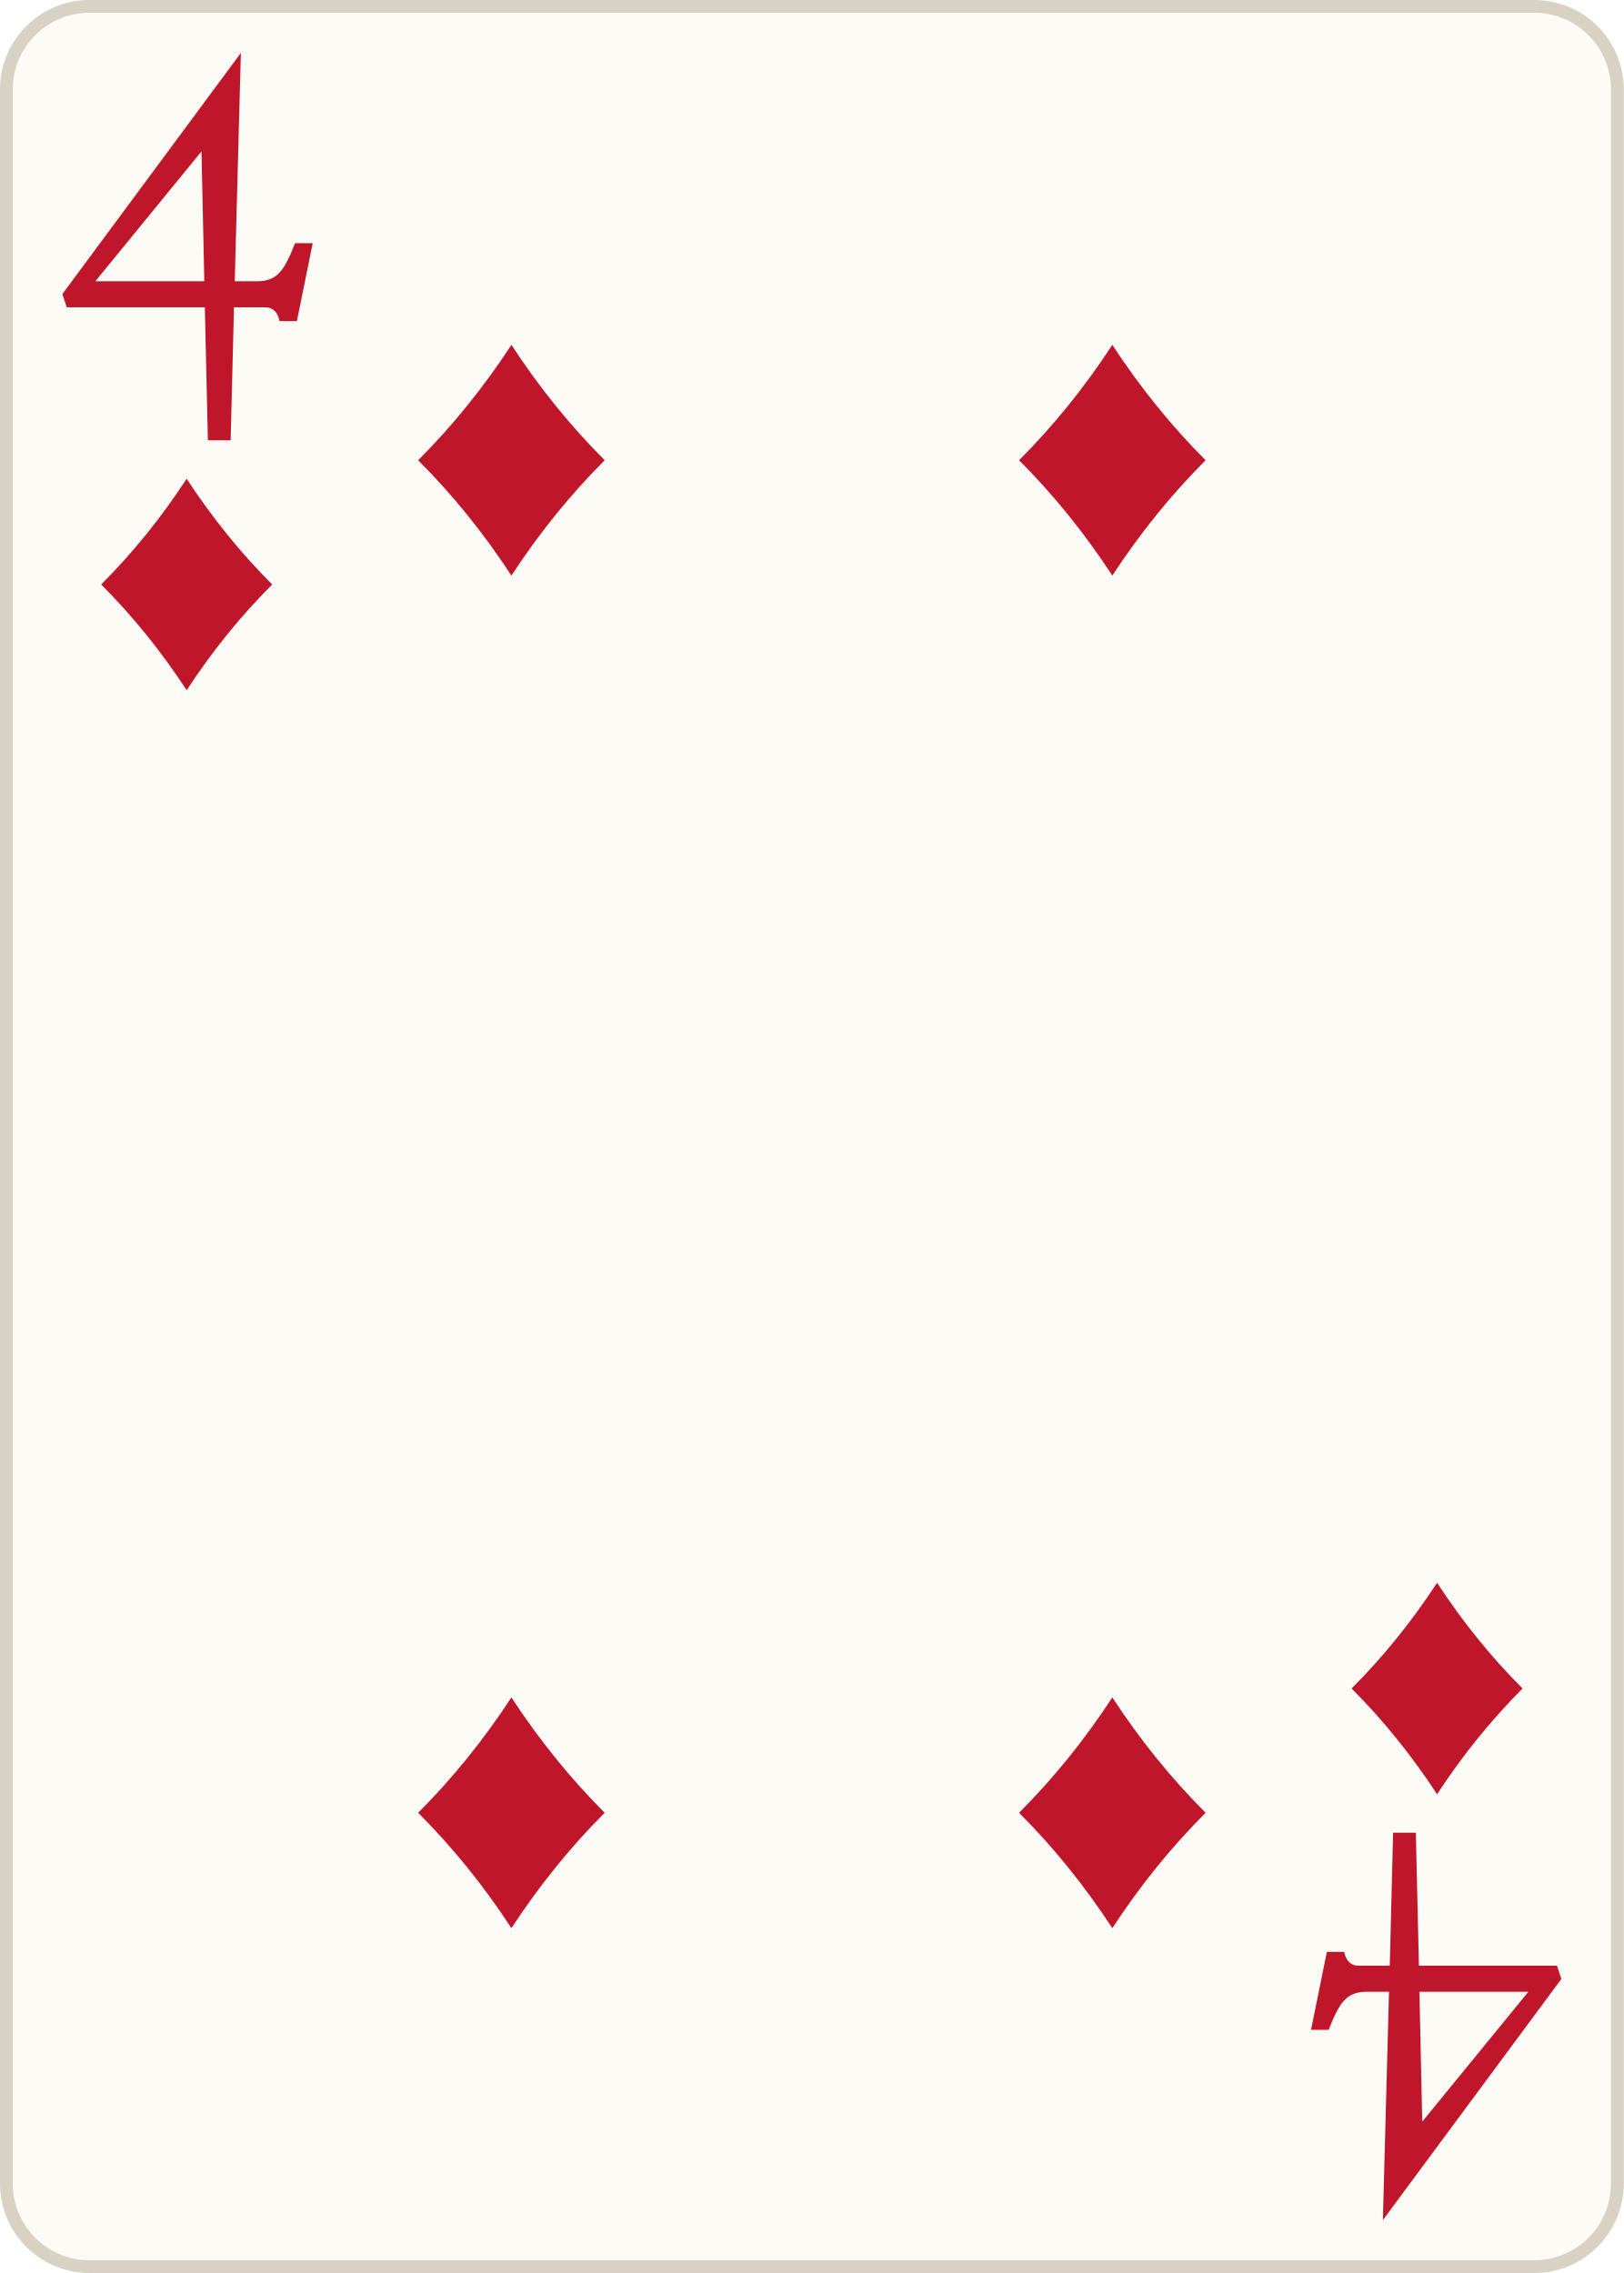
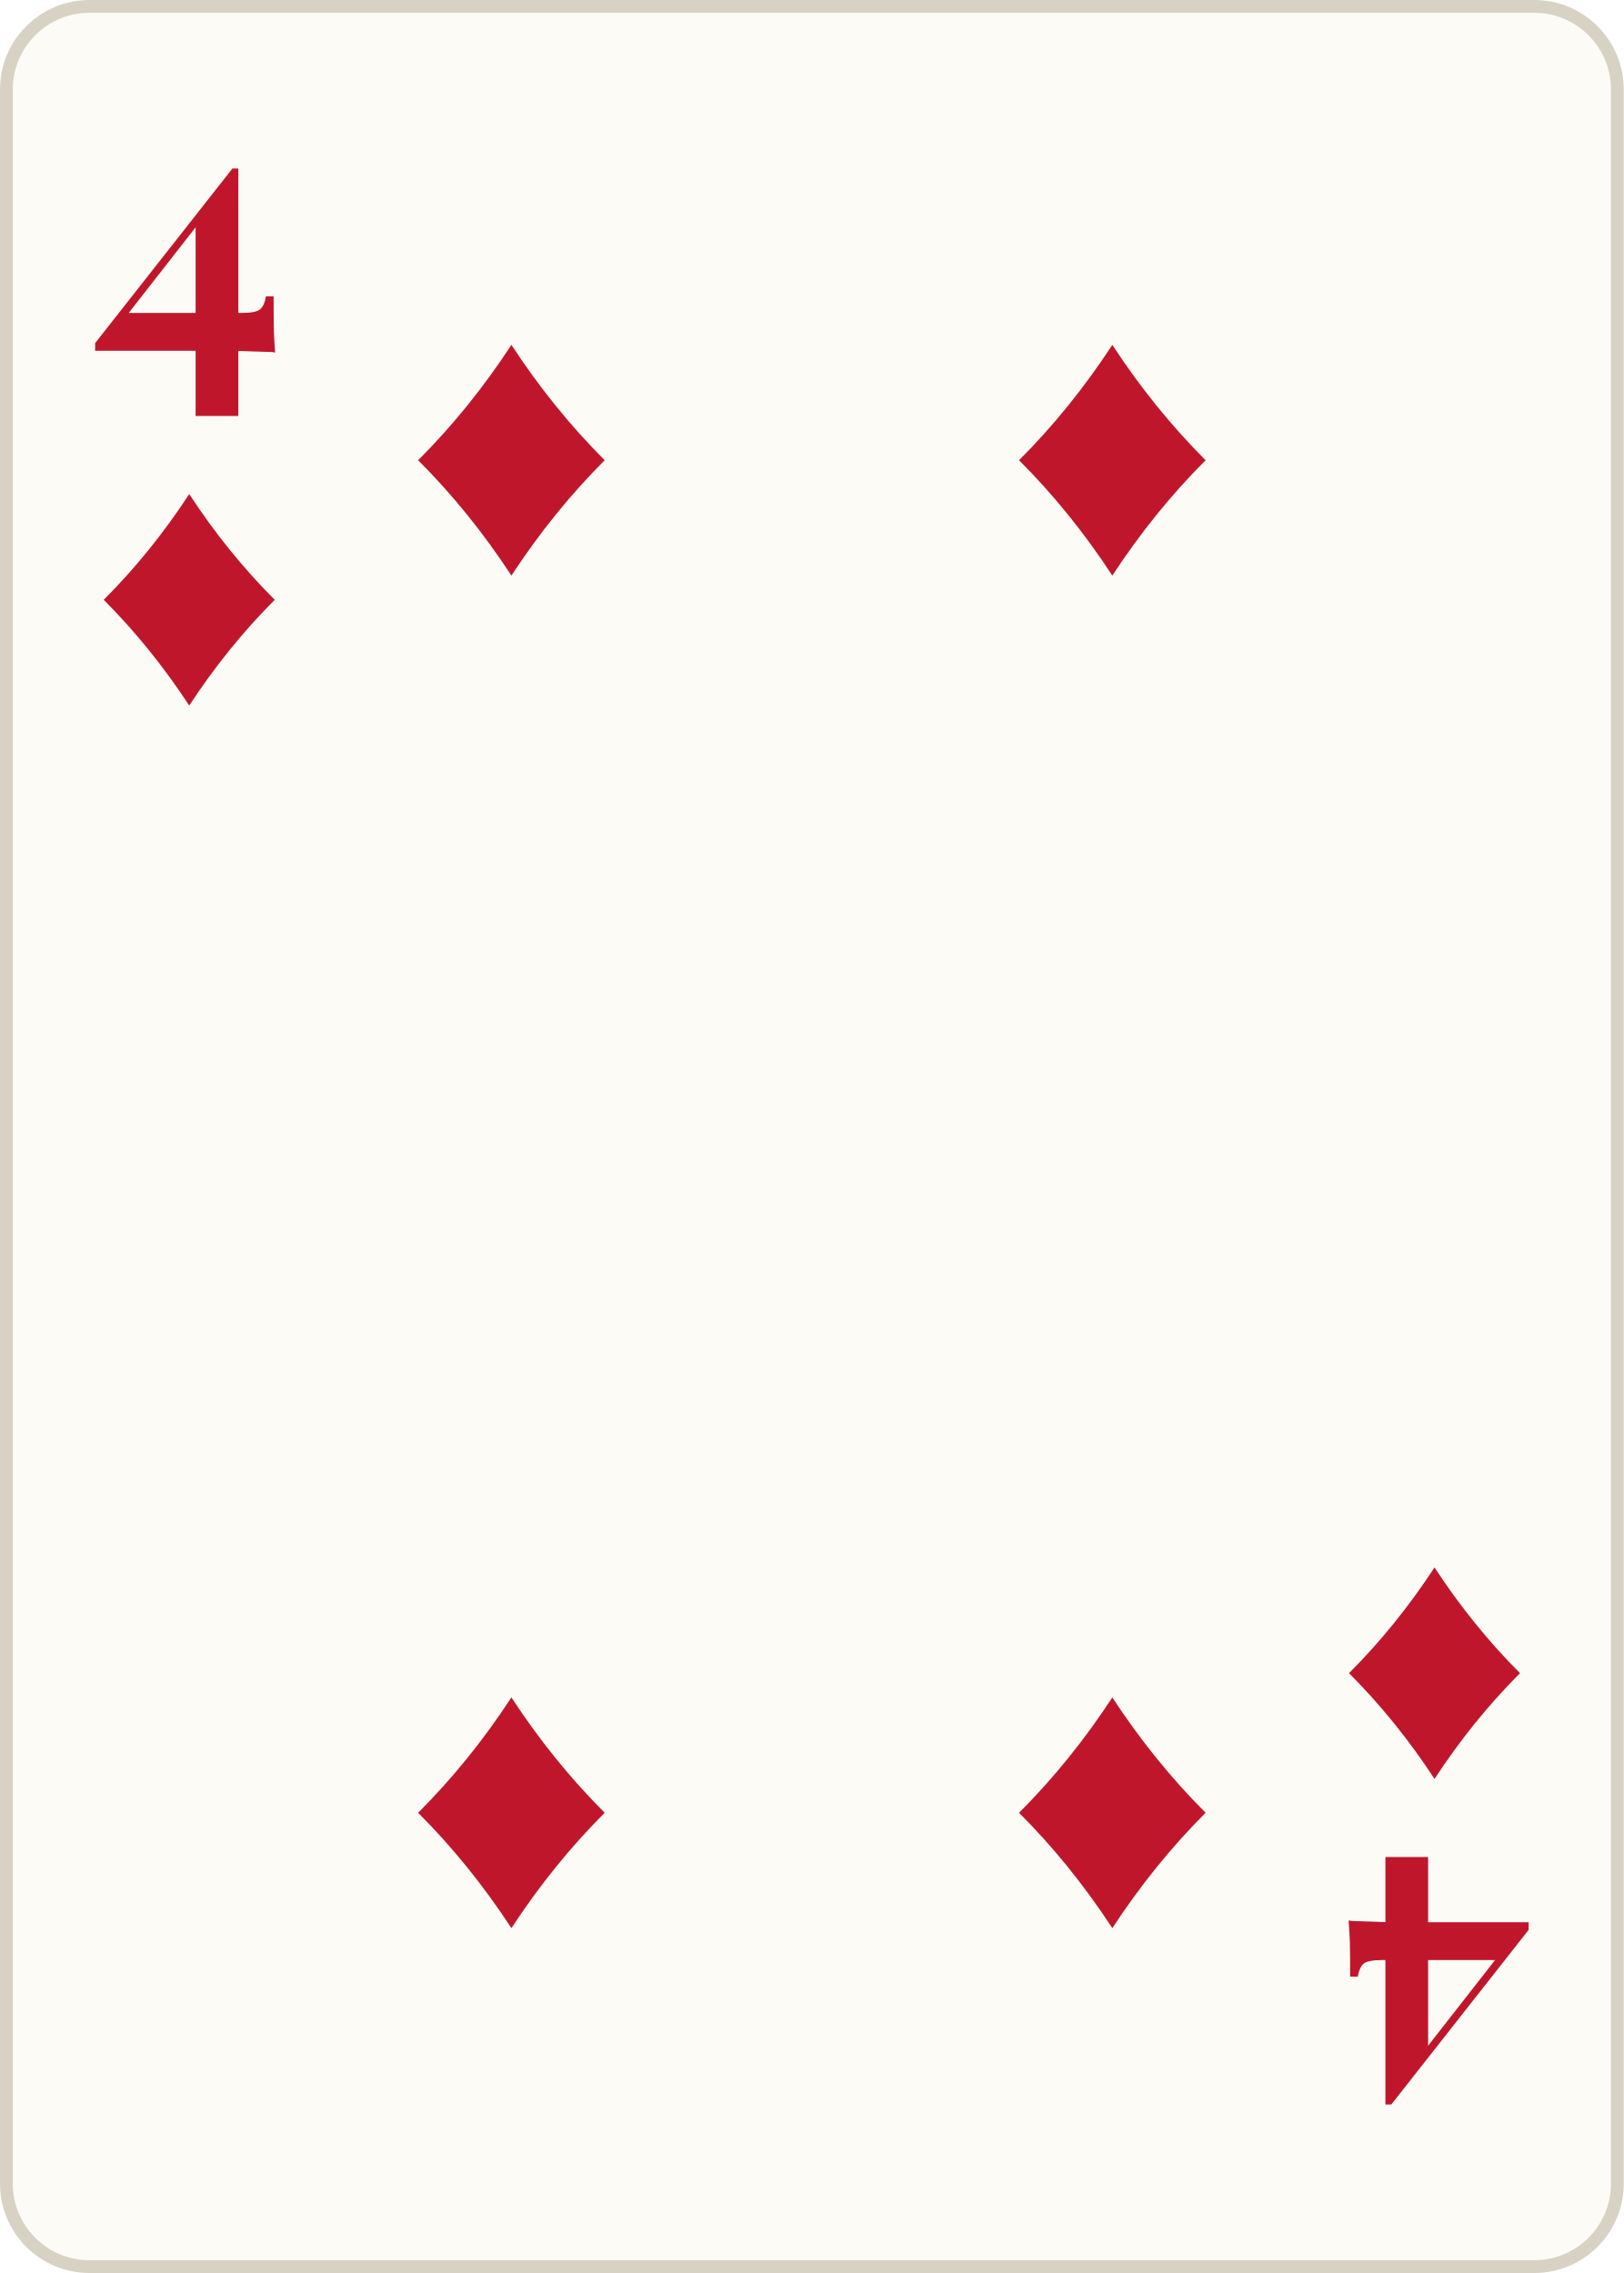
<svg xmlns="http://www.w3.org/2000/svg" width="63.5mm" height="88.9mm" viewBox="0 0 63.5 88.9" role="img" aria-label="4 of Diamonds">
  <defs>
-     <clipPath id="cR0-card">
+     <clipPath id="diamonds-4-card">
      <rect x="0" y="0" width="63.5" height="88.9" rx="3.5" />
    </clipPath>
  </defs>
-   <g clip-path="url(#cR0-card)">
+   <g clip-path="url(#diamonds-4-card)">
    <rect x="0" y="0" width="63.5" height="88.9" fill="#fdfbf6" />
    <g transform="translate(20 18) scale(0.096) translate(-50 -50)" fill="#c0162c">
      <path d="M50 3Q67 29 88 50 67 71 50 97 33 71 12 50 33 29 50 3Z" />
    </g>
    <g transform="translate(43.5 18) scale(0.096) translate(-50 -50)" fill="#c0162c">
      <path d="M50 3Q67 29 88 50 67 71 50 97 33 71 12 50 33 29 50 3Z" />
    </g>
    <g transform="translate(20 70.9) rotate(180) scale(0.096) translate(-50 -50)" fill="#c0162c">
      <path d="M50 3Q67 29 88 50 67 71 50 97 33 71 12 50 33 29 50 3Z" />
    </g>
    <g transform="translate(43.5 70.9) rotate(180) scale(0.096) translate(-50 -50)" fill="#c0162c">
      <path d="M50 3Q67 29 88 50 67 71 50 97 33 71 12 50 33 29 50 3Z" />
    </g>
-     <g transform="translate(2.3 -0.6)">
-       <path d="M0.14 12.1L7.12 2.67L6.88 11.6L7.77 11.6Q8.34 11.6 8.65 11.24Q8.91 10.96 9.24 10.11L9.93 10.11L9.31 13.16L8.63 13.16Q8.59 12.92 8.45 12.77Q8.3 12.62 8.1 12.62L6.85 12.62L6.72 17.82L5.83 17.82L5.71 12.62L0.31 12.62ZM5.69 11.6L5.58 6.52L1.43 11.6Z" fill="#c0162c" />
+     <g transform="translate(2.4 0)">
+       <path d="M6.69 6.59L6.75 6.97L2.25 12.73L2.45 12.24L7.03 12.24Q7.62 12.24 7.78 12.09Q7.94 11.95 8 11.59L8.3 11.59Q8.3 12.45 8.31 12.94Q8.33 13.42 8.36 13.79Q8.26 13.76 7.98 13.76Q7.71 13.75 7.34 13.74Q6.96 13.72 6.58 13.72Q6.2 13.72 5.87 13.72L1.32 13.72L1.32 13.42ZM6.92 6.59L6.92 16.27L5.25 16.27L5.25 8.62L6.69 6.59Z" fill="#c0162c" />
      <g transform="translate(5 23.46) scale(0.088) translate(-50 -50)" fill="#c0162c">
        <path d="M50 3Q67 29 88 50 67 71 50 97 33 71 12 50 33 29 50 3Z" />
      </g>
    </g>
    <g transform="rotate(180 31.75 44.45)">
-       <g transform="translate(2.3 -0.6)">
-         <path d="M0.14 12.1L7.12 2.67L6.88 11.6L7.77 11.6Q8.34 11.6 8.65 11.24Q8.91 10.96 9.24 10.11L9.93 10.11L9.31 13.16L8.63 13.16Q8.59 12.92 8.45 12.77Q8.3 12.62 8.1 12.62L6.85 12.62L6.72 17.82L5.83 17.82L5.71 12.62L0.31 12.62ZM5.69 11.6L5.58 6.52L1.43 11.6Z" fill="#c0162c" />
+       <g transform="translate(2.4 0)">
+         <path d="M6.69 6.59L6.75 6.97L2.25 12.73L2.45 12.24L7.03 12.24Q7.62 12.24 7.78 12.09Q7.94 11.95 8 11.59L8.3 11.59Q8.3 12.45 8.31 12.94Q8.33 13.42 8.36 13.79Q8.26 13.76 7.98 13.76Q7.71 13.75 7.34 13.74Q6.96 13.72 6.58 13.72Q6.2 13.72 5.87 13.72L1.32 13.72L1.32 13.42ZM6.92 6.59L6.92 16.27L5.25 16.27L5.25 8.62L6.69 6.59Z" fill="#c0162c" />
        <g transform="translate(5 23.46) scale(0.088) translate(-50 -50)" fill="#c0162c">
          <path d="M50 3Q67 29 88 50 67 71 50 97 33 71 12 50 33 29 50 3Z" />
        </g>
      </g>
    </g>
  </g>
  <rect x="0.25" y="0.25" width="63" height="88.4" rx="3.25" fill="none" stroke="#d8d2c4" stroke-width="0.5" />
</svg>
